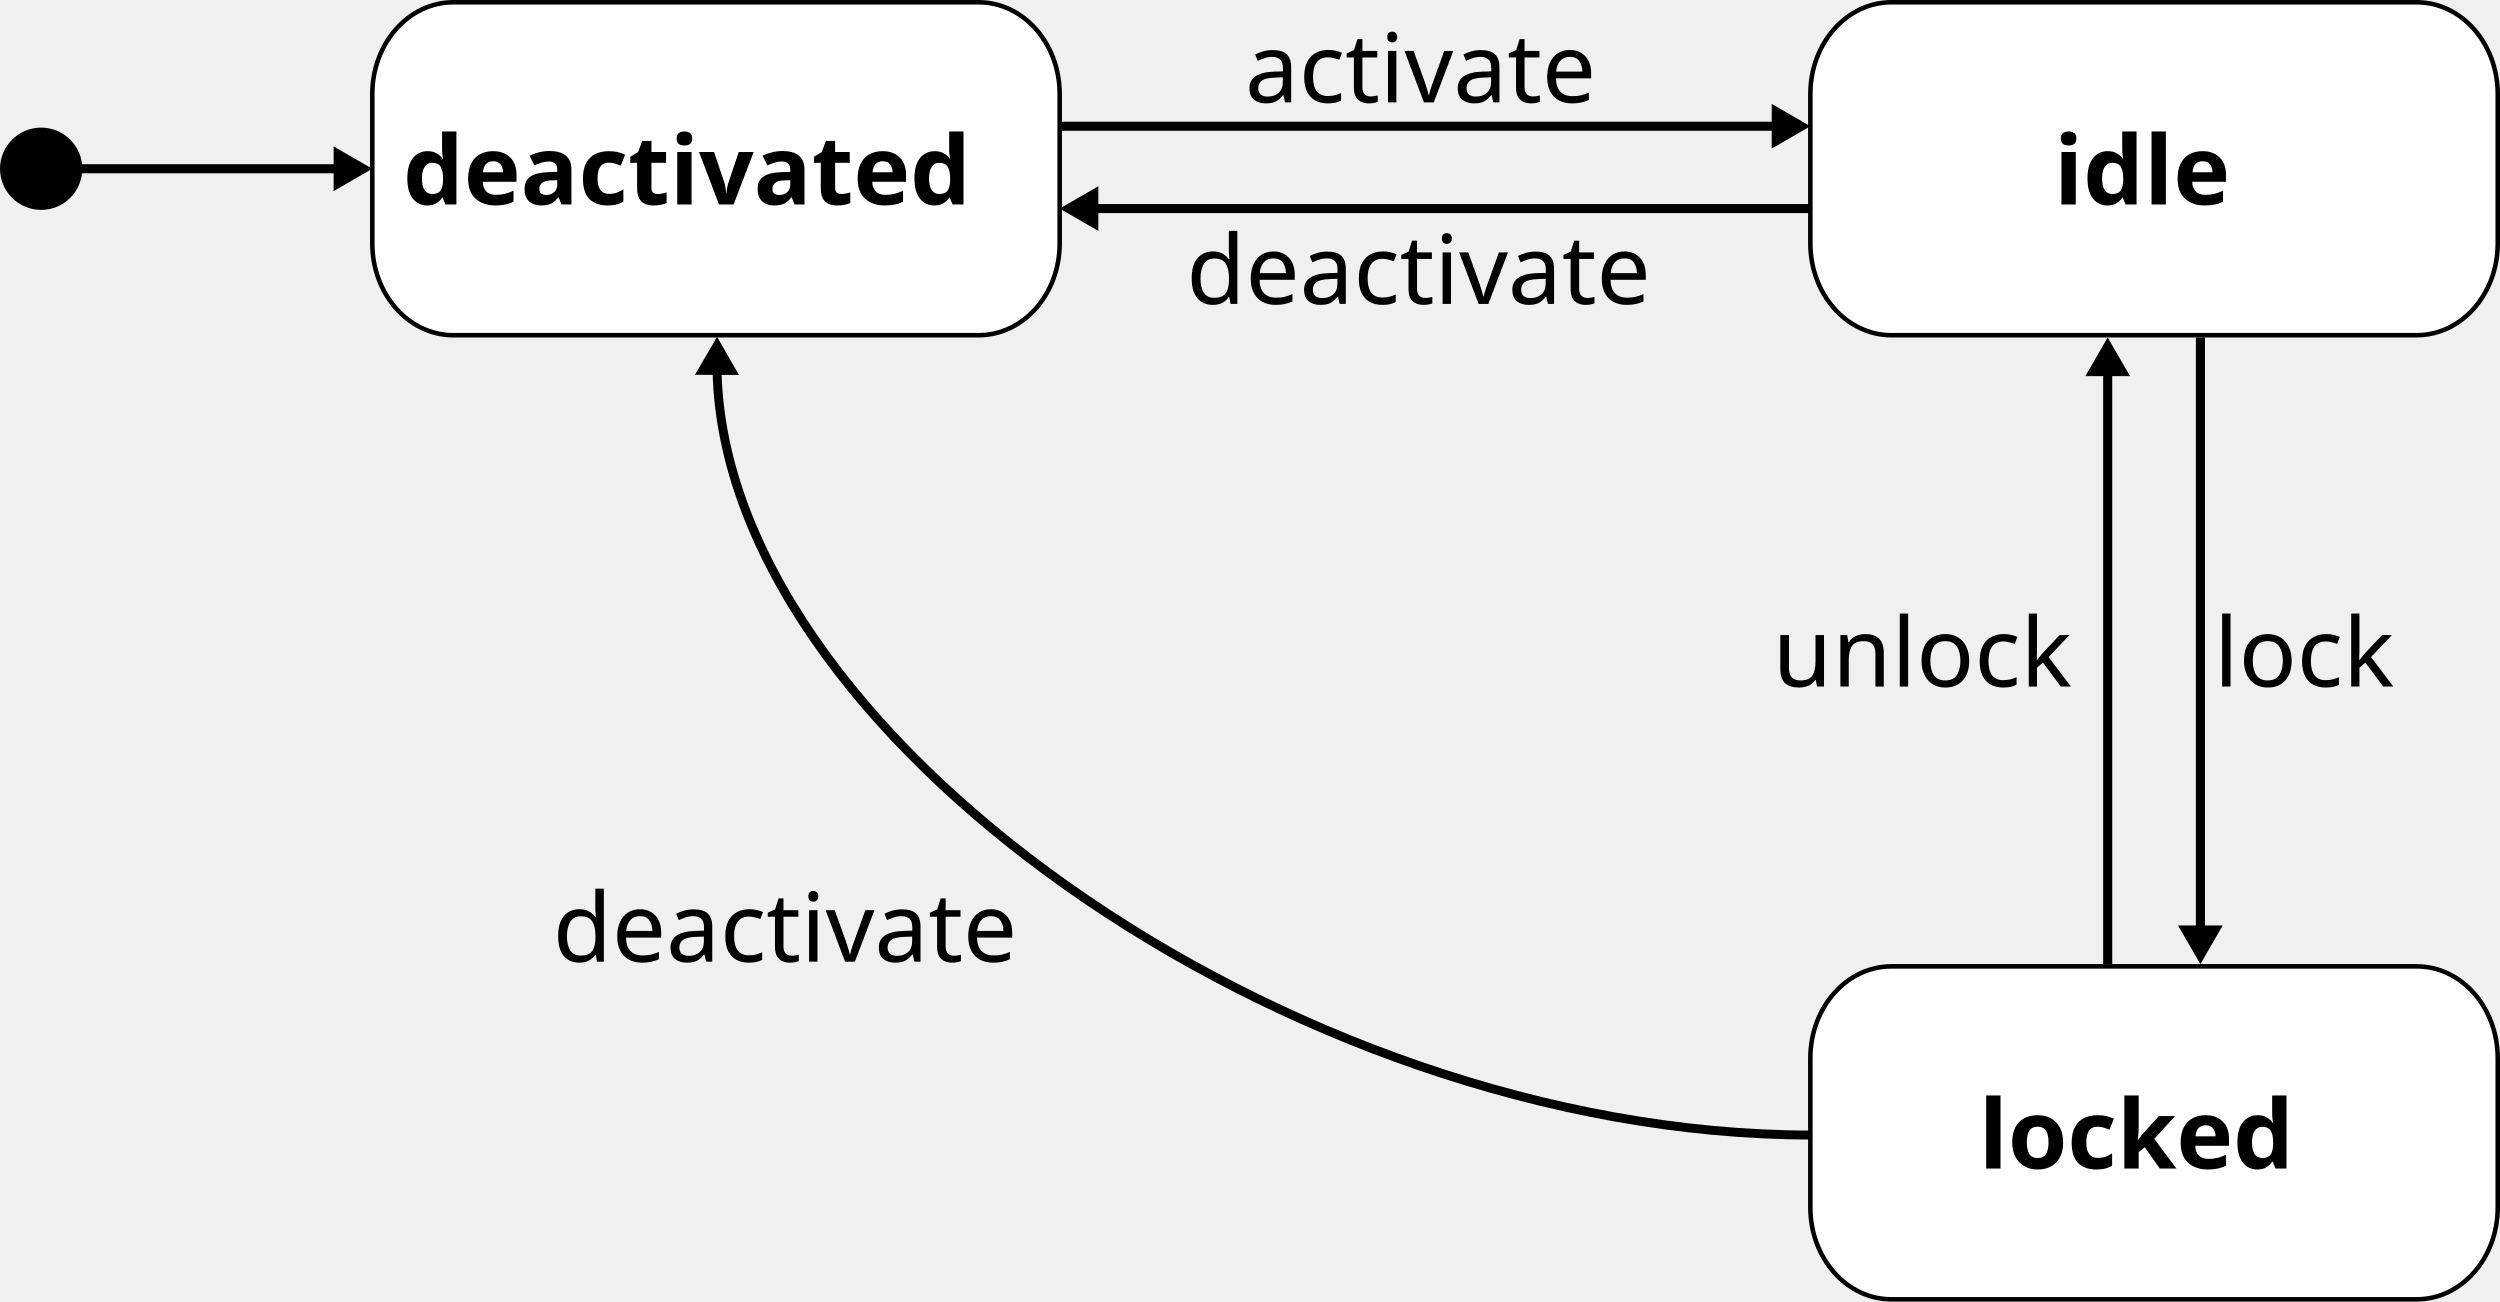
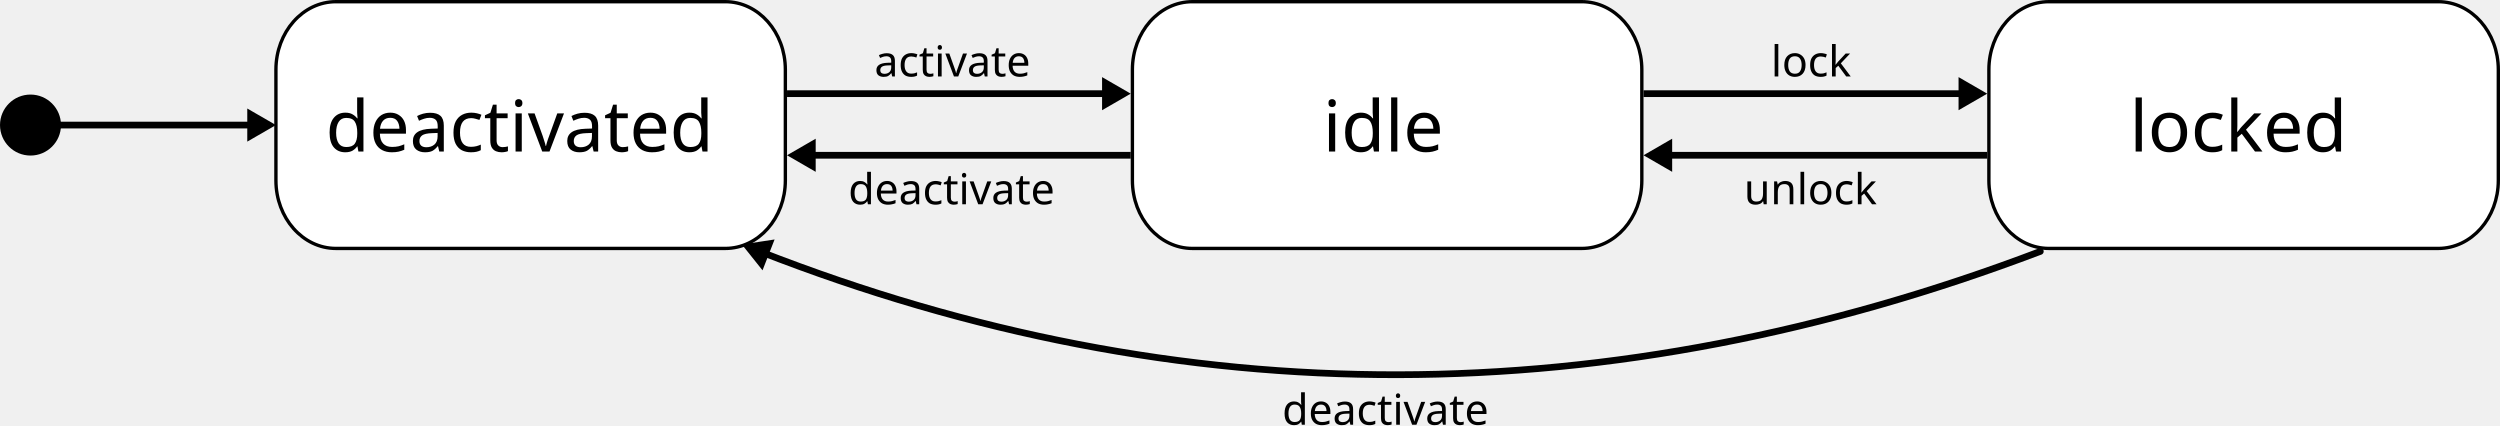
- <svg xmlns="http://www.w3.org/2000/svg" width="275.43mm" height="143.398mm" viewBox="0 0 275.43 143.398" version="1.1" id="svg5">
+ <svg xmlns="http://www.w3.org/2000/svg" width="371.639mm" height="63.238mm" viewBox="0 0 371.639 63.238" version="1.1" id="svg5">
  <defs id="defs2">
    <marker style="overflow:visible" id="DotL" refX="0" refY="0" orient="auto">
      <path transform="matrix(0.8,0,0,0.8,5.92,0.8)" style="fill:context-stroke;fill-rule:evenodd;stroke:context-stroke;stroke-width:1pt" d="m -2.5,-1 c 0,2.76 -2.24,5 -5,5 -2.76,0 -5,-2.24 -5,-5 0,-2.76 2.24,-5 5,-5 2.76,0 5,2.24 5,5 z" id="path10935" />
    </marker>
    <marker style="overflow:visible" id="TriangleOutM" refX="0" refY="0" orient="auto">
      <path transform="scale(0.4)" style="fill:context-stroke;fill-rule:evenodd;stroke:context-stroke;stroke-width:1pt" d="M 5.77,0 -2.88,5 V -5 Z" id="path11019" />
    </marker>
    <marker style="overflow:visible" id="TriangleInM" refX="0" refY="0" orient="auto">
      <path transform="scale(-0.4)" style="fill:context-stroke;fill-rule:evenodd;stroke:context-stroke;stroke-width:1pt" d="M 5.77,0 -2.88,5 V -5 Z" id="path11010" />
    </marker>
    <marker style="overflow:visible" id="TriangleInL" refX="0" refY="0" orient="auto">
      <path transform="scale(-0.8)" style="fill:context-stroke;fill-rule:evenodd;stroke:context-stroke;stroke-width:1pt" d="M 5.77,0 -2.88,5 V -5 Z" id="path11007" />
    </marker>
    <marker style="overflow:visible" id="marker11178" refX="0" refY="0" orient="auto">
      <path transform="matrix(0.3,0,0,0.3,-0.69,0)" d="M 8.719,4.034 -2.207,0.016 8.719,-4.002 c -1.745,2.372 -1.735,5.617 -6e-7,8.035 z" style="fill:context-stroke;fill-rule:evenodd;stroke-width:0.625;stroke-linejoin:round" id="path11176" />
    </marker>
    <marker style="overflow:visible" id="Arrow1Sstart" refX="0" refY="0" orient="auto">
      <path transform="matrix(0.2,0,0,0.2,1.2,0)" style="fill:context-stroke;fill-rule:evenodd;stroke:context-stroke;stroke-width:1pt" d="M 0,0 5,-5 -12.5,0 5,5 Z" id="path10886" />
    </marker>
    <marker style="overflow:visible" id="Arrow2Sstart" refX="0" refY="0" orient="auto">
      <path transform="matrix(0.3,0,0,0.3,-0.69,0)" d="M 8.719,4.034 -2.207,0.016 8.719,-4.002 c -1.745,2.372 -1.735,5.617 -6e-7,8.035 z" style="fill:context-stroke;fill-rule:evenodd;stroke-width:0.625;stroke-linejoin:round" id="path10904" />
    </marker>
    <marker style="overflow:visible" id="marker11152" refX="0" refY="0" orient="auto">
      <path transform="matrix(0.4,0,0,0.4,4,0)" style="fill:context-stroke;fill-rule:evenodd;stroke:context-stroke;stroke-width:1pt" d="M 0,0 5,-5 -12.5,0 5,5 Z" id="path11150" />
    </marker>
    <marker style="overflow:visible" id="Arrow1Mstart" refX="0" refY="0" orient="auto">
      <path transform="matrix(0.4,0,0,0.4,4,0)" style="fill:context-stroke;fill-rule:evenodd;stroke:context-stroke;stroke-width:1pt" d="M 0,0 5,-5 -12.5,0 5,5 Z" id="path10880" />
    </marker>
    <marker style="overflow:visible" id="Arrow1Lstart" refX="0" refY="0" orient="auto">
      <path transform="matrix(0.8,0,0,0.8,10,0)" style="fill:context-stroke;fill-rule:evenodd;stroke:context-stroke;stroke-width:1pt" d="M 0,0 5,-5 -12.5,0 5,5 Z" id="path10874" />
    </marker>
    <marker style="overflow:visible" id="TriangleInM-0" refX="0" refY="0" orient="auto">
      <path transform="scale(-0.4)" style="fill:context-stroke;fill-rule:evenodd;stroke:context-stroke;stroke-width:1pt" d="M 5.77,0 -2.88,5 V -5 Z" id="path11010-3" />
    </marker>
    <marker style="overflow:visible" id="TriangleInM-07" refX="0" refY="0" orient="auto">
      <path transform="scale(-0.4)" style="fill:context-stroke;fill-rule:evenodd;stroke:context-stroke;stroke-width:1pt" d="M 5.77,0 -2.88,5 V -5 Z" id="path11010-38" />
    </marker>
+     <marker style="overflow:visible" id="TriangleInM-6" refX="0" refY="0" orient="auto">
+       <path transform="scale(-0.4)" style="fill:context-stroke;fill-rule:evenodd;stroke:context-stroke;stroke-width:1pt" d="M 5.77,0 -2.88,5 V -5 Z" id="path11010-6" />
+     </marker>
+     <marker style="overflow:visible" id="TriangleInM-0-3" refX="0" refY="0" orient="auto">
+       <path transform="scale(-0.4)" style="fill:context-stroke;fill-rule:evenodd;stroke:context-stroke;stroke-width:1pt" d="M 5.77,0 -2.88,5 V -5 Z" id="path11010-3-0" />
+     </marker>
+     <marker style="overflow:visible" id="TriangleInM-0-1" refX="0" refY="0" orient="auto">
+       <path transform="scale(-0.4)" style="fill:context-stroke;fill-rule:evenodd;stroke:context-stroke;stroke-width:1pt" d="M 5.77,0 -2.88,5 V -5 Z" id="path11010-3-5" />
+     </marker>
+     <marker style="overflow:visible" id="TriangleInM-0-33" refX="0" refY="0" orient="auto">
+       <path transform="scale(-0.4)" style="fill:context-stroke;fill-rule:evenodd;stroke:context-stroke;stroke-width:1pt" d="M 5.77,0 -2.88,5 V -5 Z" id="path11010-3-2" />
+     </marker>
+     <marker style="overflow:visible" id="TriangleInM-0-1-8" refX="0" refY="0" orient="auto">
+       <path transform="scale(-0.4)" style="fill:context-stroke;fill-rule:evenodd;stroke:context-stroke;stroke-width:1pt" d="M 5.77,0 -2.88,5 V -5 Z" id="path11010-3-5-2" />
+     </marker>
  </defs>
  <g id="layer1" transform="translate(-24.93228,-11.77988)">
-     <g id="g21113">
+     <g id="g5418" transform="translate(-31.11254)">
      <rect style="fill:#ffffff;stroke:#000000;stroke-width:0.5;stroke-miterlimit:4;stroke-dasharray:none;stroke-opacity:1" id="rect9787-7-3-0" width="75.729" height="36.681" x="224.383" y="12.03" rx="8.93" ry="10.109" />
-       <text xml:space="preserve" style="font-style:normal;font-variant:normal;font-weight:bold;font-stretch:normal;font-size:10.583px;line-height:1.25;font-family:sans-serif;-inkscape-font-specification:'sans-serif, Bold';font-variant-ligatures:normal;font-variant-caps:normal;font-variant-numeric:normal;font-variant-east-asian:normal;fill:#000000;fill-opacity:1;stroke:none;stroke-width:0.265" x="251.22" y="34.311" id="text2565">
-         <tspan id="tspan2563" style="font-style:normal;font-variant:normal;font-weight:bold;font-stretch:normal;font-size:10.583px;font-family:sans-serif;-inkscape-font-specification:'sans-serif, Bold';font-variant-ligatures:normal;font-variant-caps:normal;font-variant-numeric:normal;font-variant-east-asian:normal;stroke-width:0.265" x="251.22" y="34.311">idle</tspan>
+       <text xml:space="preserve" style="font-style:normal;font-variant:normal;font-weight:normal;font-stretch:normal;font-size:10.583px;line-height:1.25;font-family:sans-serif;-inkscape-font-specification:'sans-serif, Normal';font-variant-ligatures:normal;font-variant-caps:normal;font-variant-numeric:normal;font-variant-east-asian:normal;fill:#000000;fill-opacity:1;stroke:none;stroke-width:0.265" x="252.701" y="34.311" id="text2565">
+         <tspan id="tspan2563" style="font-style:normal;font-variant:normal;font-weight:normal;font-stretch:normal;font-size:10.583px;font-family:sans-serif;-inkscape-font-specification:'sans-serif, Normal';font-variant-ligatures:normal;font-variant-caps:normal;font-variant-numeric:normal;font-variant-east-asian:normal;stroke-width:0.265" x="252.701" y="34.311">idle</tspan>
      </text>
    </g>
-     <g id="g21118">
+     <g id="g5366">
      <rect style="fill:#ffffff;stroke:#000000;stroke-width:0.5;stroke-miterlimit:4;stroke-dasharray:none;stroke-opacity:1" id="rect9787" width="75.729" height="36.681" x="65.95" y="12.03" rx="8.93" ry="10.109" />
-       <text xml:space="preserve" style="font-style:normal;font-variant:normal;font-weight:bold;font-stretch:normal;font-size:10.583px;line-height:1.25;font-family:sans-serif;-inkscape-font-specification:'sans-serif, Bold';font-variant-ligatures:normal;font-variant-caps:normal;font-variant-numeric:normal;font-variant-east-asian:normal;fill:#000000;fill-opacity:1;stroke:none;stroke-width:0.265" x="69.341" y="34.311" id="text3823">
-         <tspan id="tspan3821" style="font-style:normal;font-variant:normal;font-weight:bold;font-stretch:normal;font-size:10.583px;font-family:sans-serif;-inkscape-font-specification:'sans-serif, Bold';font-variant-ligatures:normal;font-variant-caps:normal;font-variant-numeric:normal;font-variant-east-asian:normal;stroke-width:0.265" x="69.341" y="34.311">deactivated</tspan>
+       <text xml:space="preserve" style="font-style:normal;font-variant:normal;font-weight:normal;font-stretch:normal;font-size:10.583px;line-height:1.25;font-family:sans-serif;-inkscape-font-specification:'sans-serif, Normal';font-variant-ligatures:normal;font-variant-caps:normal;font-variant-numeric:normal;font-variant-east-asian:normal;fill:#000000;fill-opacity:1;stroke:none;stroke-width:0.265" x="73.351" y="34.311" id="text3823">
+         <tspan id="tspan3821" style="font-style:normal;font-variant:normal;font-weight:normal;font-stretch:normal;font-size:10.583px;font-family:sans-serif;-inkscape-font-specification:'sans-serif, Normal';font-variant-ligatures:normal;font-variant-caps:normal;font-variant-numeric:normal;font-variant-east-asian:normal;stroke-width:0.265" x="73.351" y="34.311">deactivated</tspan>
      </text>
    </g>
-     <g id="g21141" transform="translate(209.006,-122.1576)">
-       <rect style="fill:#ffffff;stroke:#000000;stroke-width:0.5;stroke-miterlimit:4;stroke-dasharray:none;stroke-opacity:1" id="rect9787-7-3" width="75.729" height="36.681" x="15.377" y="240.404" rx="8.93" ry="10.109" />
-       <text xml:space="preserve" style="font-style:normal;font-variant:normal;font-weight:bold;font-stretch:normal;font-size:10.583px;line-height:1.25;font-family:sans-serif;-inkscape-font-specification:'sans-serif, Bold';font-variant-ligatures:normal;font-variant-caps:normal;font-variant-numeric:normal;font-variant-east-asian:normal;fill:#000000;fill-opacity:1;stroke:none;stroke-width:0.265" x="33.923" y="262.675" id="text6765">
-         <tspan id="tspan6763" style="font-style:normal;font-variant:normal;font-weight:bold;font-stretch:normal;font-size:10.583px;font-family:sans-serif;-inkscape-font-specification:'sans-serif, Bold';font-variant-ligatures:normal;font-variant-caps:normal;font-variant-numeric:normal;font-variant-east-asian:normal;stroke-width:0.265" x="33.923" y="262.675">locked</tspan>
+     <g id="g5413" transform="translate(96.20858,-106.2168)">
+       <rect style="fill:#ffffff;stroke:#000000;stroke-width:0.5;stroke-miterlimit:4;stroke-dasharray:none;stroke-opacity:1" id="rect9787-7-3" width="75.729" height="36.681" x="224.383" y="118.247" rx="8.93" ry="10.109" />
+       <text xml:space="preserve" style="font-style:normal;font-variant:normal;font-weight:normal;font-stretch:normal;font-size:10.583px;line-height:1.25;font-family:sans-serif;-inkscape-font-specification:'sans-serif, Normal';font-variant-ligatures:normal;font-variant-caps:normal;font-variant-numeric:normal;font-variant-east-asian:normal;fill:#000000;fill-opacity:1;stroke:none;stroke-width:0.265" x="245.293" y="140.528" id="text6765">
+         <tspan id="tspan6763" style="font-style:normal;font-variant:normal;font-weight:normal;font-stretch:normal;font-size:10.583px;font-family:sans-serif;-inkscape-font-specification:'sans-serif, Normal';font-variant-ligatures:normal;font-variant-caps:normal;font-variant-numeric:normal;font-variant-east-asian:normal;stroke-width:0.265" x="245.293" y="140.528">locked</tspan>
      </text>
    </g>
    <path style="fill:#000000;fill-opacity:1;stroke:#000000;stroke-width:1;stroke-linecap:butt;stroke-linejoin:miter;stroke-miterlimit:4;stroke-dasharray:none;stroke-opacity:1;marker-start:url(#TriangleInM);marker-end:url(#DotL)" d="M 63.109,30.371 H 29.386" id="path10024" />
-     <g id="g25928">
-       <text xml:space="preserve" style="font-style:normal;font-weight:normal;font-size:10.583px;line-height:1.25;font-family:sans-serif;fill:#000000;fill-opacity:1;stroke:none;stroke-width:0.265" x="155.645" y="45.262" id="text14158">
-         <tspan id="tspan14156" style="stroke-width:0.265" x="155.645" y="45.262">deactivate</tspan>
+     <g id="g10106">
+       <text xml:space="preserve" style="font-style:normal;font-variant:normal;font-weight:normal;font-stretch:normal;font-size:6.35px;line-height:1.25;font-family:sans-serif;-inkscape-font-specification:'sans-serif, Normal';font-variant-ligatures:normal;font-variant-caps:normal;font-variant-numeric:normal;font-variant-east-asian:normal;fill:#000000;fill-opacity:1;stroke:none;stroke-width:0.265" x="151.043" y="42.148" id="text14158">
+         <tspan id="tspan14156" style="font-style:normal;font-variant:normal;font-weight:normal;font-stretch:normal;font-size:6.35px;font-family:sans-serif;-inkscape-font-specification:'sans-serif, Normal';font-variant-ligatures:normal;font-variant-caps:normal;font-variant-numeric:normal;font-variant-east-asian:normal;stroke-width:0.265" x="151.043" y="42.148">deactivate</tspan>
      </text>
-       <text xml:space="preserve" style="font-style:normal;font-weight:normal;font-size:10.583px;line-height:1.25;font-family:sans-serif;fill:#000000;fill-opacity:1;stroke:none;stroke-width:0.265" x="162.105" y="23.065" id="text18782">
-         <tspan id="tspan18780" style="stroke-width:0.265" x="162.105" y="23.065">activate</tspan>
+       <path style="fill:#000000;fill-opacity:1;stroke:#000000;stroke-width:1;stroke-linecap:butt;stroke-linejoin:miter;stroke-miterlimit:4;stroke-dasharray:none;stroke-opacity:1;marker-start:url(#TriangleInM-0)" d="M 144.77,34.861 H 193.021" id="path20877-7" />
+       <text xml:space="preserve" style="font-style:normal;font-variant:normal;font-weight:normal;font-stretch:normal;font-size:6.35px;line-height:1.25;font-family:sans-serif;-inkscape-font-specification:'sans-serif, Normal';font-variant-ligatures:normal;font-variant-caps:normal;font-variant-numeric:normal;font-variant-east-asian:normal;fill:#000000;fill-opacity:1;stroke:none;stroke-width:0.265" x="154.919" y="23.145" id="text18782">
+         <tspan id="tspan18780" style="font-style:normal;font-variant:normal;font-weight:normal;font-stretch:normal;font-size:6.35px;font-family:sans-serif;-inkscape-font-specification:'sans-serif, Normal';font-variant-ligatures:normal;font-variant-caps:normal;font-variant-numeric:normal;font-variant-east-asian:normal;stroke-width:0.265" x="154.919" y="23.145">activate</tspan>
      </text>
-       <path style="fill:none;stroke:#000000;stroke-width:1;stroke-linecap:butt;stroke-linejoin:miter;stroke-miterlimit:4;stroke-dasharray:none;stroke-opacity:1;marker-start:url(#TriangleInM)" d="M 221.542,25.687 H 141.679" id="path20877" />
-       <path style="fill:none;stroke:#000000;stroke-width:1;stroke-linecap:butt;stroke-linejoin:miter;stroke-miterlimit:4;stroke-dasharray:none;stroke-opacity:1;marker-start:url(#TriangleInM-0)" d="m 144.52,34.759 h 79.864" id="path20877-7" />
+       <path style="fill:#000000;fill-opacity:1;stroke:#000000;stroke-width:1;stroke-linecap:butt;stroke-linejoin:miter;stroke-miterlimit:4;stroke-dasharray:none;stroke-opacity:1;marker-start:url(#TriangleInM-0-1)" d="M 190.18,25.703 H 141.929" id="path20877-7-06" />
    </g>
-     <g id="g25403">
-       <g id="g25394" transform="translate(-18.41091)">
-         <path style="fill:#000000;fill-opacity:1;stroke:#000000;stroke-width:1;stroke-linecap:butt;stroke-linejoin:miter;stroke-miterlimit:4;stroke-dasharray:none;stroke-opacity:1;marker-start:url(#TriangleInM)" d="M 275.552,51.799 V 117.997" id="path21176" />
-         <path style="fill:#000000;fill-opacity:1;stroke:#000000;stroke-width:1;stroke-linecap:butt;stroke-linejoin:miter;stroke-miterlimit:4;stroke-dasharray:none;stroke-opacity:1;marker-start:url(#TriangleInM-07)" d="M 285.765,115.157 V 48.96" id="path21176-3" />
-       </g>
-       <text xml:space="preserve" style="font-style:normal;font-weight:normal;font-size:10.583px;line-height:1.25;font-family:sans-serif;fill:#000000;fill-opacity:1;stroke:none;stroke-width:0.265" x="268.849" y="87.419" id="text23378">
-         <tspan id="tspan23376" style="stroke-width:0.265" x="268.849" y="87.419">lock</tspan>
+     <g id="g9176">
+       <text xml:space="preserve" style="font-style:normal;font-variant:normal;font-weight:normal;font-stretch:normal;font-size:6.35px;line-height:1.25;font-family:sans-serif;-inkscape-font-specification:'sans-serif, Normal';font-variant-ligatures:normal;font-variant-caps:normal;font-variant-numeric:normal;font-variant-east-asian:normal;fill:#000000;fill-opacity:1;stroke:none;stroke-width:0.265" x="288.195" y="23.145" id="text23378">
+         <tspan id="tspan23376" style="font-style:normal;font-variant:normal;font-weight:normal;font-stretch:normal;font-size:6.35px;font-family:sans-serif;-inkscape-font-specification:'sans-serif, Normal';font-variant-ligatures:normal;font-variant-caps:normal;font-variant-numeric:normal;font-variant-east-asian:normal;stroke-width:0.265" x="288.195" y="23.145">lock</tspan>
      </text>
-       <text xml:space="preserve" style="font-style:normal;font-weight:normal;font-size:10.583px;line-height:1.25;font-family:sans-serif;fill:#000000;fill-opacity:1;stroke:none;stroke-width:0.265" x="220.248" y="87.419" id="text24174">
-         <tspan id="tspan24172" style="stroke-width:0.265" x="220.248" y="87.419">unlock</tspan>
+       <text xml:space="preserve" style="font-style:normal;font-variant:normal;font-weight:normal;font-stretch:normal;font-size:6.35px;line-height:1.25;font-family:sans-serif;-inkscape-font-specification:'sans-serif, Normal';font-variant-ligatures:normal;font-variant-caps:normal;font-variant-numeric:normal;font-variant-east-asian:normal;fill:#000000;fill-opacity:1;stroke:none;stroke-width:0.265" x="284.192" y="42.148" id="text24174">
+         <tspan id="tspan24172" style="font-style:normal;font-variant:normal;font-weight:normal;font-stretch:normal;font-size:6.35px;font-family:sans-serif;-inkscape-font-specification:'sans-serif, Normal';font-variant-ligatures:normal;font-variant-caps:normal;font-variant-numeric:normal;font-variant-east-asian:normal;stroke-width:0.265" x="284.192" y="42.148">unlock</tspan>
      </text>
+       <path style="fill:#000000;fill-opacity:1;stroke:#000000;stroke-width:1;stroke-linecap:butt;stroke-linejoin:miter;stroke-miterlimit:4;stroke-dasharray:none;stroke-opacity:1;marker-start:url(#TriangleInM-0-33)" d="m 272.091,34.861 h 48.251" id="path20877-7-065" />
+       <path style="fill:#000000;fill-opacity:1;stroke:#000000;stroke-width:1;stroke-linecap:butt;stroke-linejoin:miter;stroke-miterlimit:4;stroke-dasharray:none;stroke-opacity:1;marker-start:url(#TriangleInM-0-1-8)" d="M 317.501,25.703 H 269.25" id="path20877-7-06-5" />
    </g>
-     <g id="g25933">
-       <path style="fill:none;stroke:#000000;stroke-width:0.985;stroke-linecap:butt;stroke-linejoin:miter;stroke-miterlimit:4;stroke-dasharray:none;stroke-opacity:1;marker-end:url(#TriangleOutM)" d="m 224.539,136.831 c -57.616,0 -120.778,-44.629 -120.614,-85.146" id="path25438" />
-       <text xml:space="preserve" style="font-style:normal;font-weight:normal;font-size:10.583px;line-height:1.25;font-family:sans-serif;fill:#000000;fill-opacity:1;stroke:none;stroke-width:0.265" x="85.847" y="117.731" id="text14158-5">
-         <tspan id="tspan14156-0" style="stroke-width:0.265" x="85.847" y="117.731">deactivate</tspan>
+     <g id="g10111">
+       <path style="fill:none;fill-opacity:1;stroke:#000000;stroke-width:1;stroke-linecap:round;stroke-linejoin:miter;stroke-miterlimit:4;stroke-dasharray:none;stroke-opacity:1;marker-end:url(#TriangleOutM)" d="m 328.237,49.155 c -63.848,24.229 -127.314,24.649 -190.376,-6e-6" id="path9749" />
+       <text xml:space="preserve" style="font-style:normal;font-variant:normal;font-weight:normal;font-stretch:normal;font-size:6.35px;line-height:1.25;font-family:sans-serif;-inkscape-font-specification:'sans-serif, Normal';font-variant-ligatures:normal;font-variant-caps:normal;font-variant-numeric:normal;font-variant-east-asian:normal;fill:#000000;fill-opacity:1;stroke:none;stroke-width:0.265" x="215.545" y="74.922" id="text14158-0">
+         <tspan id="tspan14156-3" style="font-style:normal;font-variant:normal;font-weight:normal;font-stretch:normal;font-size:6.35px;font-family:sans-serif;-inkscape-font-specification:'sans-serif, Normal';font-variant-ligatures:normal;font-variant-caps:normal;font-variant-numeric:normal;font-variant-east-asian:normal;stroke-width:0.265" x="215.545" y="74.922">deactivate</tspan>
      </text>
    </g>
  </g>
</svg>
